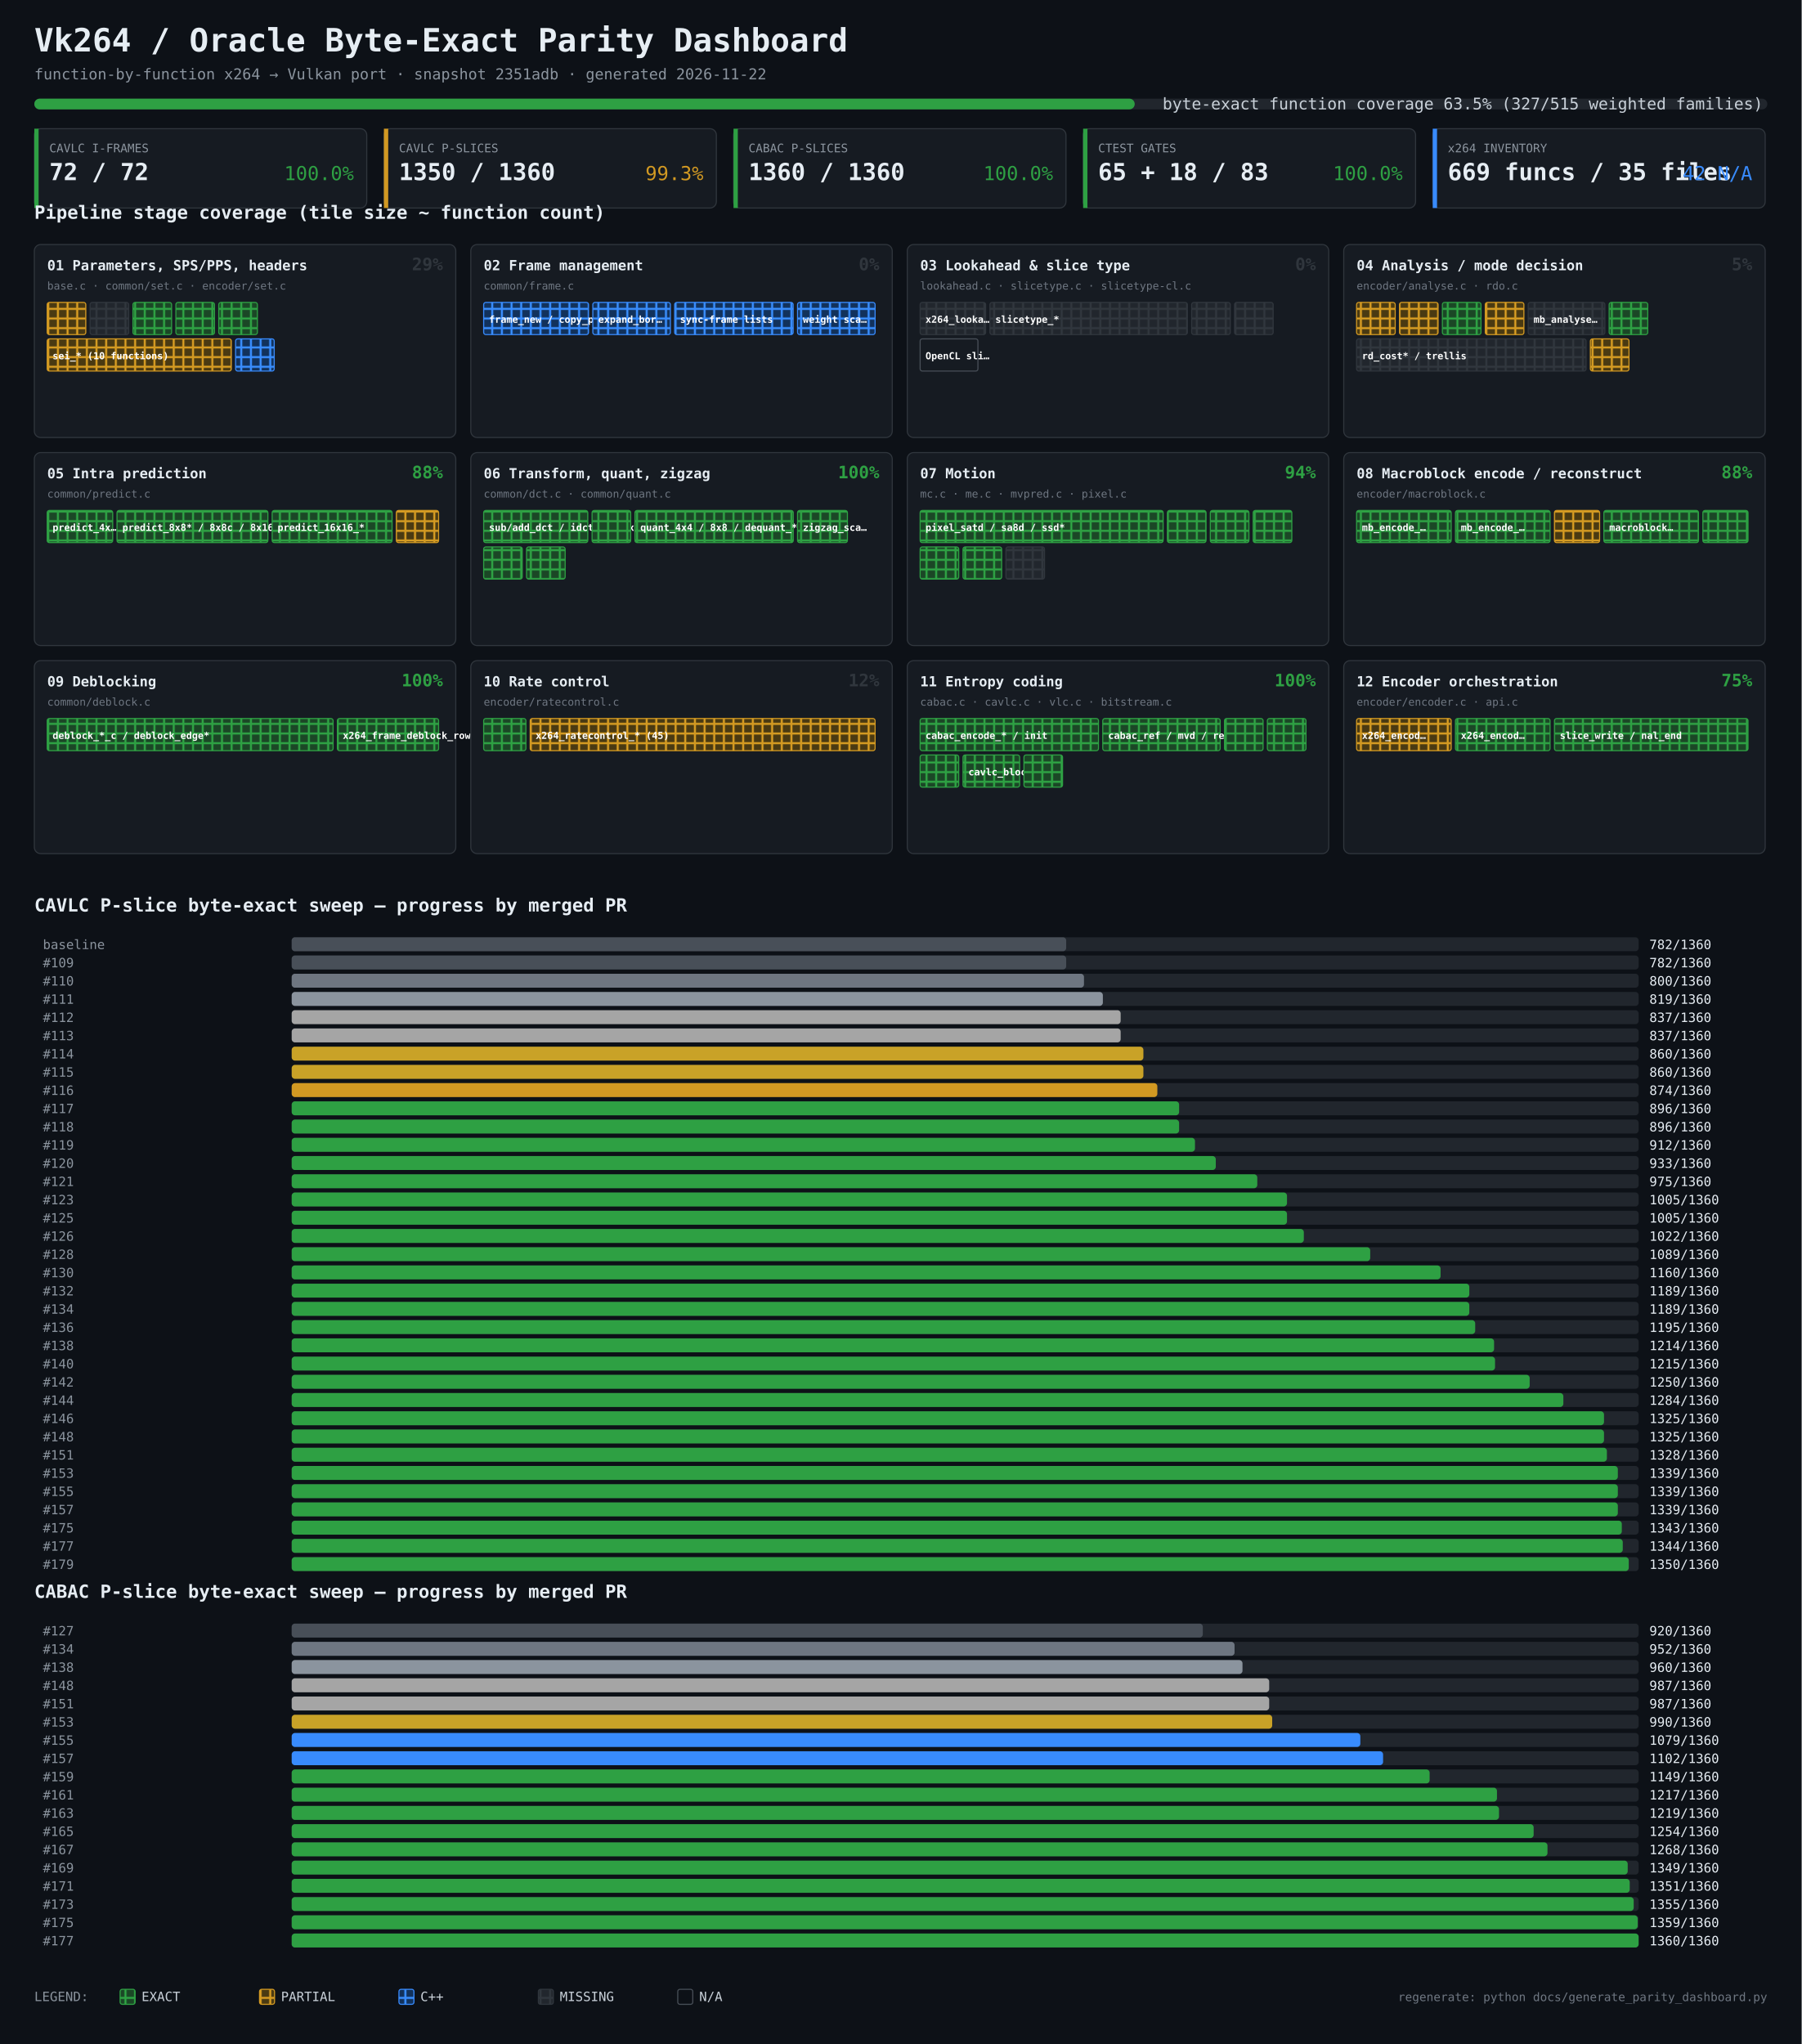
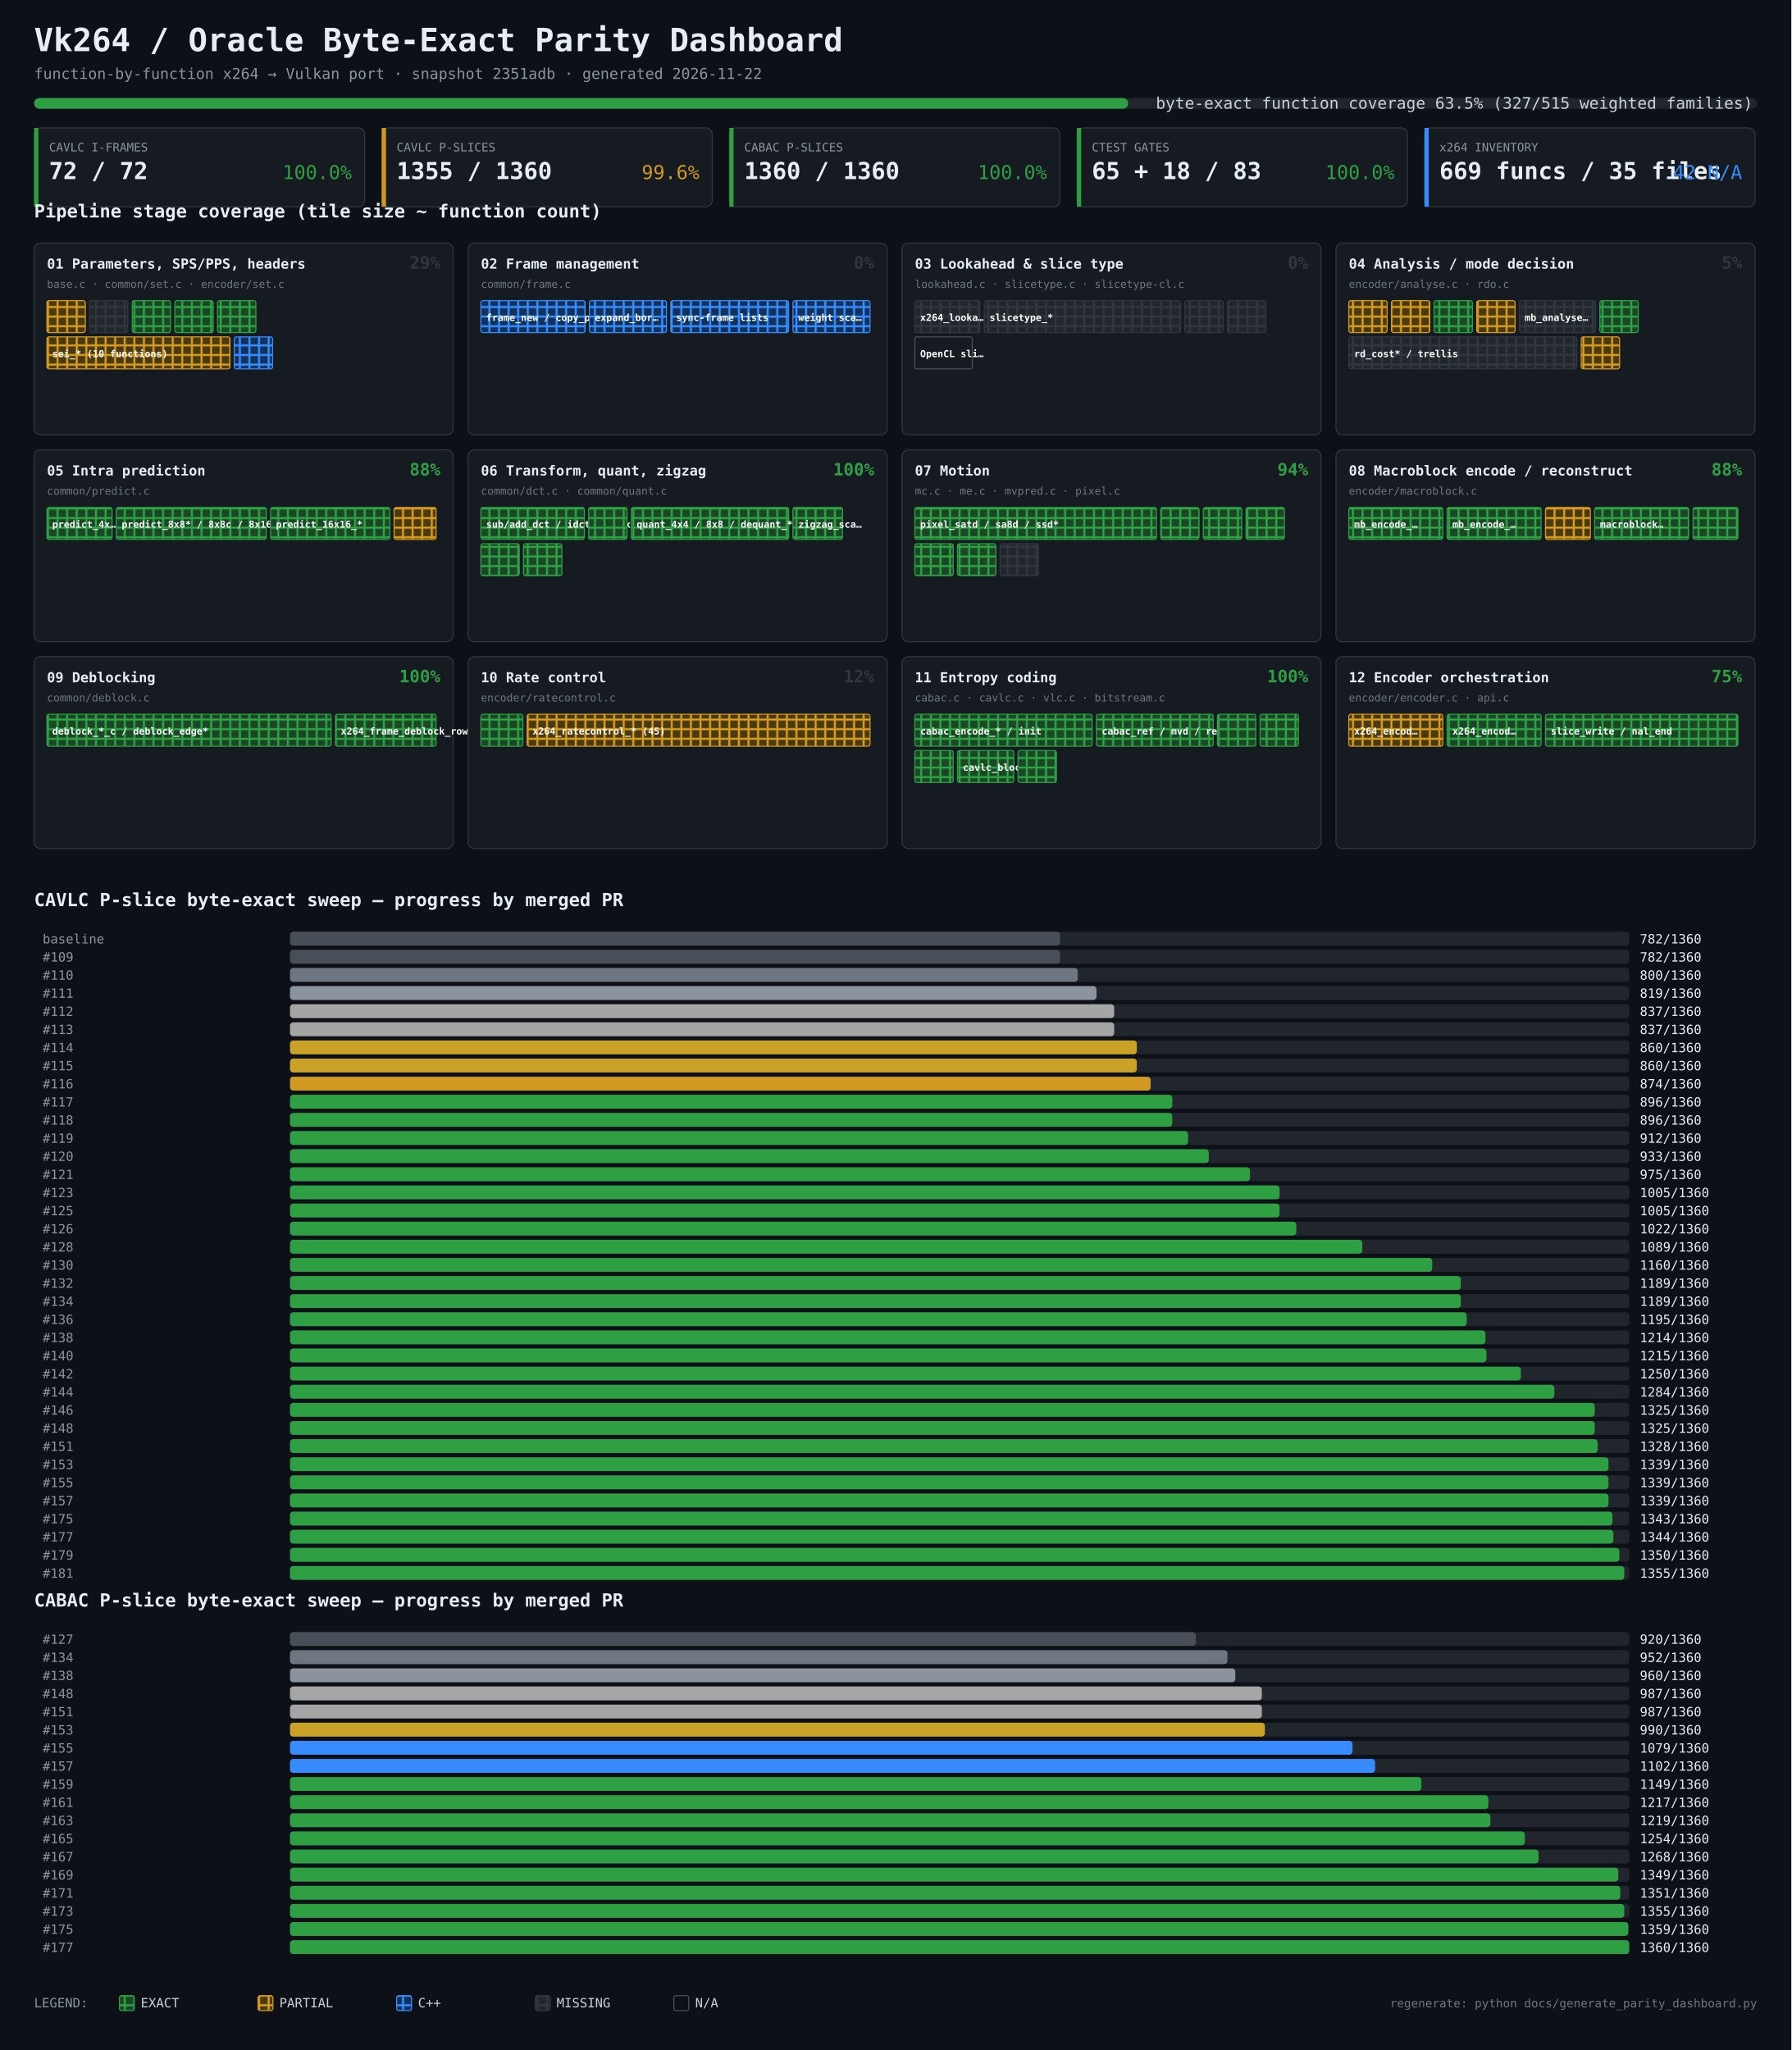
- <svg xmlns="http://www.w3.org/2000/svg" width="1680" height="1906" viewBox="0 0 1680 1906" font-family="Consolas, SFMono-Regular, Menlo, monospace">
+ <svg xmlns="http://www.w3.org/2000/svg" width="1680" height="1923" viewBox="0 0 1680 1923" font-family="Consolas, SFMono-Regular, Menlo, monospace">
  <defs>
    <pattern id="grid-exact" width="9" height="9" patternUnits="userSpaceOnUse">
      <rect width="9" height="9" fill="#2ea043" />
      <rect x="1" y="1" width="7" height="7" fill="#1b4726" />
    </pattern>
    <pattern id="grid-partial" width="9" height="9" patternUnits="userSpaceOnUse">
      <rect width="9" height="9" fill="#d29922" />
      <rect x="1" y="1" width="7" height="7" fill="#4a3a12" />
    </pattern>
    <pattern id="grid-cpp" width="9" height="9" patternUnits="userSpaceOnUse">
      <rect width="9" height="9" fill="#388bfd" />
      <rect x="1" y="1" width="7" height="7" fill="#12325c" />
    </pattern>
    <pattern id="grid-missing" width="9" height="9" patternUnits="userSpaceOnUse">
      <rect width="9" height="9" fill="#30363d" />
      <rect x="1" y="1" width="7" height="7" fill="#21262d" />
    </pattern>
    <pattern id="grid-na" width="9" height="9" patternUnits="userSpaceOnUse">
      <rect width="9" height="9" fill="#484f58" />
      <rect x="1" y="1" width="7" height="7" fill="#262b33" />
    </pattern>
  </defs>
-   <rect width="1680" height="1906" fill="#0d1117" />
+   <rect width="1680" height="1923" fill="#0d1117" />
  <text x="32" y="48" fill="#e6edf3" font-size="30" font-weight="bold">Vk264 / Oracle Byte-Exact Parity Dashboard</text>
  <text x="32" y="74" fill="#8b949e" font-size="14">function-by-function x264 → Vulkan port · snapshot 2351adb · generated 2026-11-22</text>
  <rect x="32" y="92" width="1616" height="10" fill="#21262d" rx="5" />
  <rect x="32" y="92" width="1026.1" height="10" fill="#2ea043" rx="5" />
  <text x="1644" y="102" fill="#c9d1d9" font-size="15" text-anchor="end">byte-exact function coverage 63.5% (327/515 weighted families)</text>
  <rect x="32" y="120" width="310" height="74" fill="#161b22" stroke="#30363d" rx="6" />
  <rect x="32" y="120" width="4" height="74" fill="#2ea043" />
  <text x="46" y="142" fill="#8b949e" font-size="11">CAVLC I-FRAMES</text>
  <text x="46" y="168" fill="#e6edf3" font-size="22" font-weight="bold">72 / 72</text>
  <text x="330" y="168" fill="#2ea043" font-size="18" text-anchor="end">100.0%</text>
  <rect x="358" y="120" width="310" height="74" fill="#161b22" stroke="#30363d" rx="6" />
  <rect x="358" y="120" width="4" height="74" fill="#d29922" />
  <text x="372" y="142" fill="#8b949e" font-size="11">CAVLC P-SLICES</text>
-   <text x="372" y="168" fill="#e6edf3" font-size="22" font-weight="bold">1350 / 1360</text>
-   <text x="656" y="168" fill="#d29922" font-size="18" text-anchor="end">99.3%</text>
+   <text x="372" y="168" fill="#e6edf3" font-size="22" font-weight="bold">1355 / 1360</text>
+   <text x="656" y="168" fill="#d29922" font-size="18" text-anchor="end">99.6%</text>
  <rect x="684" y="120" width="310" height="74" fill="#161b22" stroke="#30363d" rx="6" />
  <rect x="684" y="120" width="4" height="74" fill="#2ea043" />
  <text x="698" y="142" fill="#8b949e" font-size="11">CABAC P-SLICES</text>
  <text x="698" y="168" fill="#e6edf3" font-size="22" font-weight="bold">1360 / 1360</text>
  <text x="982" y="168" fill="#2ea043" font-size="18" text-anchor="end">100.0%</text>
  <rect x="1010" y="120" width="310" height="74" fill="#161b22" stroke="#30363d" rx="6" />
  <rect x="1010" y="120" width="4" height="74" fill="#2ea043" />
  <text x="1024" y="142" fill="#8b949e" font-size="11">CTEST GATES</text>
  <text x="1024" y="168" fill="#e6edf3" font-size="22" font-weight="bold">65 + 18 / 83</text>
  <text x="1308" y="168" fill="#2ea043" font-size="18" text-anchor="end">100.0%</text>
  <rect x="1336" y="120" width="310" height="74" fill="#161b22" stroke="#30363d" rx="6" />
  <rect x="1336" y="120" width="4" height="74" fill="#388bfd" />
  <text x="1350" y="142" fill="#8b949e" font-size="11">x264 INVENTORY</text>
  <text x="1350" y="168" fill="#e6edf3" font-size="22" font-weight="bold">669 funcs / 35 files</text>
  <text x="1634" y="168" fill="#388bfd" font-size="18" text-anchor="end">42 N/A</text>
  <text x="32" y="204" fill="#e6edf3" font-size="17" font-weight="bold">Pipeline stage coverage (tile size ~ function count)</text>
  <rect x="32" y="228" width="393" height="180" fill="#161b22" stroke="#30363d" rx="6" />
  <text x="44" y="252" fill="#e6edf3" font-size="13" font-weight="bold">01  Parameters, SPS/PPS, headers</text>
  <text x="44" y="270" fill="#6e7681" font-size="10">base.c · common/set.c · encoder/set.c</text>
  <text x="413" y="252" fill="#30363d" font-size="16" font-weight="bold" text-anchor="end">29%</text>
  <rect x="44.0" y="282" width="36.0" height="30" fill="url(#grid-partial)" stroke="#d29922" rx="2" />
  <rect x="84.0" y="282" width="36.0" height="30" fill="url(#grid-missing)" stroke="#30363d" rx="2" />
  <rect x="124.0" y="282" width="36.0" height="30" fill="url(#grid-exact)" stroke="#2ea043" rx="2" />
  <rect x="164.0" y="282" width="36.0" height="30" fill="url(#grid-exact)" stroke="#2ea043" rx="2" />
  <rect x="204.0" y="282" width="36.0" height="30" fill="url(#grid-exact)" stroke="#2ea043" rx="2" />
  <rect x="44.0" y="316" width="171.7" height="30" fill="url(#grid-partial)" stroke="#d29922" rx="2" />
  <text x="49.0" y="335" fill="#ffffff" font-size="9" font-weight="bold">sei_* (10 functions)</text>
  <rect x="219.7" y="316" width="36.0" height="30" fill="url(#grid-cpp)" stroke="#388bfd" rx="2" />
  <rect x="439" y="228" width="393" height="180" fill="#161b22" stroke="#30363d" rx="6" />
  <text x="451" y="252" fill="#e6edf3" font-size="13" font-weight="bold">02  Frame management</text>
  <text x="451" y="270" fill="#6e7681" font-size="10">common/frame.c</text>
  <text x="820" y="252" fill="#30363d" font-size="16" font-weight="bold" text-anchor="end">0%</text>
  <rect x="451.0" y="282" width="97.8" height="30" fill="url(#grid-cpp)" stroke="#388bfd" rx="2" />
  <text x="456.0" y="301" fill="#ffffff" font-size="9" font-weight="bold">frame_new / copy_picture</text>
  <rect x="552.8" y="282" width="72.3" height="30" fill="url(#grid-cpp)" stroke="#388bfd" rx="2" />
  <text x="557.8" y="301" fill="#ffffff" font-size="9" font-weight="bold">expand_bor…</text>
  <rect x="629.1" y="282" width="110.5" height="30" fill="url(#grid-cpp)" stroke="#388bfd" rx="2" />
  <text x="634.1" y="301" fill="#ffffff" font-size="9" font-weight="bold">sync-frame lists</text>
  <rect x="743.7" y="282" width="72.3" height="30" fill="url(#grid-cpp)" stroke="#388bfd" rx="2" />
  <text x="748.7" y="301" fill="#ffffff" font-size="9" font-weight="bold">weight sca…</text>
  <rect x="846" y="228" width="393" height="180" fill="#161b22" stroke="#30363d" rx="6" />
  <text x="858" y="252" fill="#e6edf3" font-size="13" font-weight="bold">03  Lookahead &amp; slice type</text>
  <text x="858" y="270" fill="#6e7681" font-size="10">lookahead.c · slicetype.c · slicetype-cl.c</text>
  <text x="1227" y="252" fill="#30363d" font-size="16" font-weight="bold" text-anchor="end">0%</text>
  <rect x="858.0" y="282" width="61.1" height="30" fill="url(#grid-missing)" stroke="#30363d" rx="2" />
  <text x="863.0" y="301" fill="#ffffff" font-size="9" font-weight="bold">x264_looka…</text>
  <rect x="923.1" y="282" width="184.1" height="30" fill="url(#grid-missing)" stroke="#30363d" rx="2" />
  <text x="928.1" y="301" fill="#ffffff" font-size="9" font-weight="bold">slicetype_*</text>
  <rect x="1111.2" y="282" width="36.0" height="30" fill="url(#grid-missing)" stroke="#30363d" rx="2" />
  <rect x="1151.2" y="282" width="36.0" height="30" fill="url(#grid-missing)" stroke="#30363d" rx="2" />
  <rect x="858.0" y="316" width="53.9" height="30" fill="url(#grid-n/a)" stroke="#484f58" rx="2" />
  <text x="863.0" y="335" fill="#ffffff" font-size="9" font-weight="bold">OpenCL sli…</text>
  <rect x="1253" y="228" width="393" height="180" fill="#161b22" stroke="#30363d" rx="6" />
  <text x="1265" y="252" fill="#e6edf3" font-size="13" font-weight="bold">04  Analysis / mode decision</text>
  <text x="1265" y="270" fill="#6e7681" font-size="10">encoder/analyse.c · rdo.c</text>
  <text x="1634" y="252" fill="#30363d" font-size="16" font-weight="bold" text-anchor="end">5%</text>
  <rect x="1265.0" y="282" width="36.0" height="30" fill="url(#grid-partial)" stroke="#d29922" rx="2" />
  <rect x="1305.0" y="282" width="36.0" height="30" fill="url(#grid-partial)" stroke="#d29922" rx="2" />
  <rect x="1345.0" y="282" width="36.0" height="30" fill="url(#grid-exact)" stroke="#2ea043" rx="2" />
  <rect x="1385.0" y="282" width="36.0" height="30" fill="url(#grid-partial)" stroke="#d29922" rx="2" />
  <rect x="1425.0" y="282" width="71.5" height="30" fill="url(#grid-missing)" stroke="#30363d" rx="2" />
  <text x="1430.0" y="301" fill="#ffffff" font-size="9" font-weight="bold">mb_analyse…</text>
  <rect x="1500.5" y="282" width="36.0" height="30" fill="url(#grid-exact)" stroke="#2ea043" rx="2" />
  <rect x="1265.0" y="316" width="214.0" height="30" fill="url(#grid-missing)" stroke="#30363d" rx="2" />
  <text x="1270.0" y="335" fill="#ffffff" font-size="9" font-weight="bold">rd_cost* / trellis</text>
  <rect x="1483.0" y="316" width="36.0" height="30" fill="url(#grid-partial)" stroke="#d29922" rx="2" />
  <rect x="32" y="422" width="393" height="180" fill="#161b22" stroke="#30363d" rx="6" />
  <text x="44" y="446" fill="#e6edf3" font-size="13" font-weight="bold">05  Intra prediction</text>
  <text x="44" y="464" fill="#6e7681" font-size="10">common/predict.c</text>
  <text x="413" y="446" fill="#2ea043" font-size="16" font-weight="bold" text-anchor="end">88%</text>
  <rect x="44.0" y="476" width="61.1" height="30" fill="url(#grid-exact)" stroke="#2ea043" rx="2" />
  <text x="49.0" y="495" fill="#ffffff" font-size="9" font-weight="bold">predict_4x…</text>
  <rect x="109.1" y="476" width="140.7" height="30" fill="url(#grid-exact)" stroke="#2ea043" rx="2" />
  <text x="114.1" y="495" fill="#ffffff" font-size="9" font-weight="bold">predict_8x8* / 8x8c / 8x16c</text>
  <rect x="253.8" y="476" width="111.8" height="30" fill="url(#grid-exact)" stroke="#2ea043" rx="2" />
  <text x="258.8" y="495" fill="#ffffff" font-size="9" font-weight="bold">predict_16x16_*</text>
  <rect x="369.6" y="476" width="39.4" height="30" fill="url(#grid-partial)" stroke="#d29922" rx="2" />
  <rect x="439" y="422" width="393" height="180" fill="#161b22" stroke="#30363d" rx="6" />
  <text x="451" y="446" fill="#e6edf3" font-size="13" font-weight="bold">06  Transform, quant, zigzag</text>
  <text x="451" y="464" fill="#6e7681" font-size="10">common/dct.c · common/quant.c</text>
  <text x="820" y="446" fill="#2ea043" font-size="16" font-weight="bold" text-anchor="end">100%</text>
  <rect x="451.0" y="476" width="97.1" height="30" fill="url(#grid-exact)" stroke="#2ea043" rx="2" />
  <text x="456.0" y="495" fill="#ffffff" font-size="9" font-weight="bold">sub/add_dct / idct 4x4,8x8,16x16</text>
  <rect x="552.1" y="476" width="36.0" height="30" fill="url(#grid-exact)" stroke="#2ea043" rx="2" />
  <rect x="592.1" y="476" width="147.6" height="30" fill="url(#grid-exact)" stroke="#2ea043" rx="2" />
  <text x="597.1" y="495" fill="#ffffff" font-size="9" font-weight="bold">quant_4x4 / 8x8 / dequant_*</text>
  <rect x="743.7" y="476" width="46.5" height="30" fill="url(#grid-exact)" stroke="#2ea043" rx="2" />
  <text x="748.7" y="495" fill="#ffffff" font-size="9" font-weight="bold">zigzag_sca…</text>
  <rect x="451.0" y="510" width="36.0" height="30" fill="url(#grid-exact)" stroke="#2ea043" rx="2" />
  <rect x="491.0" y="510" width="36.0" height="30" fill="url(#grid-exact)" stroke="#2ea043" rx="2" />
  <rect x="846" y="422" width="393" height="180" fill="#161b22" stroke="#30363d" rx="6" />
  <text x="858" y="446" fill="#e6edf3" font-size="13" font-weight="bold">07  Motion</text>
  <text x="858" y="464" fill="#6e7681" font-size="10">mc.c · me.c · mvpred.c · pixel.c</text>
  <text x="1227" y="446" fill="#2ea043" font-size="16" font-weight="bold" text-anchor="end">94%</text>
  <rect x="858.0" y="476" width="226.6" height="30" fill="url(#grid-exact)" stroke="#2ea043" rx="2" />
  <text x="863.0" y="495" fill="#ffffff" font-size="9" font-weight="bold">pixel_satd / sa8d / ssd*</text>
  <rect x="1088.6" y="476" width="36.0" height="30" fill="url(#grid-exact)" stroke="#2ea043" rx="2" />
  <rect x="1128.6" y="476" width="36.0" height="30" fill="url(#grid-exact)" stroke="#2ea043" rx="2" />
  <rect x="1168.6" y="476" width="36.0" height="30" fill="url(#grid-exact)" stroke="#2ea043" rx="2" />
  <rect x="858.0" y="510" width="36.0" height="30" fill="url(#grid-exact)" stroke="#2ea043" rx="2" />
  <rect x="898.0" y="510" width="36.0" height="30" fill="url(#grid-exact)" stroke="#2ea043" rx="2" />
  <rect x="938.0" y="510" width="36.0" height="30" fill="url(#grid-missing)" stroke="#30363d" rx="2" />
  <rect x="1253" y="422" width="393" height="180" fill="#161b22" stroke="#30363d" rx="6" />
  <text x="1265" y="446" fill="#e6edf3" font-size="13" font-weight="bold">08  Macroblock encode / reconstruct</text>
  <text x="1265" y="464" fill="#6e7681" font-size="10">encoder/macroblock.c</text>
  <text x="1634" y="446" fill="#2ea043" font-size="16" font-weight="bold" text-anchor="end">88%</text>
  <rect x="1265.0" y="476" width="88.2" height="30" fill="url(#grid-exact)" stroke="#2ea043" rx="2" />
  <text x="1270.0" y="495" fill="#ffffff" font-size="9" font-weight="bold">mb_encode_…</text>
  <rect x="1357.2" y="476" width="88.2" height="30" fill="url(#grid-exact)" stroke="#2ea043" rx="2" />
  <text x="1362.2" y="495" fill="#ffffff" font-size="9" font-weight="bold">mb_encode_…</text>
  <rect x="1449.5" y="476" width="42.1" height="30" fill="url(#grid-partial)" stroke="#d29922" rx="2" />
  <rect x="1495.6" y="476" width="88.2" height="30" fill="url(#grid-exact)" stroke="#2ea043" rx="2" />
  <text x="1500.6" y="495" fill="#ffffff" font-size="9" font-weight="bold">macroblock…</text>
  <rect x="1587.9" y="476" width="42.1" height="30" fill="url(#grid-exact)" stroke="#2ea043" rx="2" />
  <rect x="32" y="616" width="393" height="180" fill="#161b22" stroke="#30363d" rx="6" />
  <text x="44" y="640" fill="#e6edf3" font-size="13" font-weight="bold">09  Deblocking</text>
  <text x="44" y="658" fill="#6e7681" font-size="10">common/deblock.c</text>
  <text x="413" y="640" fill="#2ea043" font-size="16" font-weight="bold" text-anchor="end">100%</text>
  <rect x="44.0" y="670" width="266.6" height="30" fill="url(#grid-exact)" stroke="#2ea043" rx="2" />
  <text x="49.0" y="689" fill="#ffffff" font-size="9" font-weight="bold">deblock_*_c / deblock_edge*</text>
  <rect x="314.6" y="670" width="94.4" height="30" fill="url(#grid-exact)" stroke="#2ea043" rx="2" />
  <text x="319.6" y="689" fill="#ffffff" font-size="9" font-weight="bold">x264_frame_deblock_row</text>
  <rect x="439" y="616" width="393" height="180" fill="#161b22" stroke="#30363d" rx="6" />
  <text x="451" y="640" fill="#e6edf3" font-size="13" font-weight="bold">10  Rate control</text>
  <text x="451" y="658" fill="#6e7681" font-size="10">encoder/ratecontrol.c</text>
  <text x="820" y="640" fill="#30363d" font-size="16" font-weight="bold" text-anchor="end">12%</text>
  <rect x="451.0" y="670" width="39.4" height="30" fill="url(#grid-exact)" stroke="#2ea043" rx="2" />
  <rect x="494.4" y="670" width="321.6" height="30" fill="url(#grid-partial)" stroke="#d29922" rx="2" />
  <text x="499.4" y="689" fill="#ffffff" font-size="9" font-weight="bold">x264_ratecontrol_* (45)</text>
  <rect x="846" y="616" width="393" height="180" fill="#161b22" stroke="#30363d" rx="6" />
  <text x="858" y="640" fill="#e6edf3" font-size="13" font-weight="bold">11  Entropy coding</text>
  <text x="858" y="658" fill="#6e7681" font-size="10">cabac.c · cavlc.c · vlc.c · bitstream.c</text>
  <text x="1227" y="640" fill="#2ea043" font-size="16" font-weight="bold" text-anchor="end">100%</text>
  <rect x="858.0" y="670" width="166.3" height="30" fill="url(#grid-exact)" stroke="#2ea043" rx="2" />
  <text x="863.0" y="689" fill="#ffffff" font-size="9" font-weight="bold">cabac_encode_* / init</text>
  <rect x="1028.3" y="670" width="109.5" height="30" fill="url(#grid-exact)" stroke="#2ea043" rx="2" />
  <text x="1033.3" y="689" fill="#ffffff" font-size="9" font-weight="bold">cabac_ref / mvd / residual</text>
  <rect x="1141.8" y="670" width="36.0" height="30" fill="url(#grid-exact)" stroke="#2ea043" rx="2" />
  <rect x="1181.8" y="670" width="36.0" height="30" fill="url(#grid-exact)" stroke="#2ea043" rx="2" />
  <rect x="858.0" y="704" width="36.0" height="30" fill="url(#grid-exact)" stroke="#2ea043" rx="2" />
  <rect x="898.0" y="704" width="52.8" height="30" fill="url(#grid-exact)" stroke="#2ea043" rx="2" />
  <text x="903.0" y="723" fill="#ffffff" font-size="9" font-weight="bold">cavlc_bloc…</text>
  <rect x="954.8" y="704" width="36.0" height="30" fill="url(#grid-exact)" stroke="#2ea043" rx="2" />
  <rect x="1253" y="616" width="393" height="180" fill="#161b22" stroke="#30363d" rx="6" />
  <text x="1265" y="640" fill="#e6edf3" font-size="13" font-weight="bold">12  Encoder orchestration</text>
  <text x="1265" y="658" fill="#6e7681" font-size="10">encoder/encoder.c · api.c</text>
  <text x="1634" y="640" fill="#2ea043" font-size="16" font-weight="bold" text-anchor="end">75%</text>
  <rect x="1265.0" y="670" width="88.2" height="30" fill="url(#grid-partial)" stroke="#d29922" rx="2" />
  <text x="1270.0" y="689" fill="#ffffff" font-size="9" font-weight="bold">x264_encod…</text>
  <rect x="1357.2" y="670" width="88.2" height="30" fill="url(#grid-exact)" stroke="#2ea043" rx="2" />
  <text x="1362.2" y="689" fill="#ffffff" font-size="9" font-weight="bold">x264_encod…</text>
  <rect x="1449.5" y="670" width="180.5" height="30" fill="url(#grid-exact)" stroke="#2ea043" rx="2" />
  <text x="1454.5" y="689" fill="#ffffff" font-size="9" font-weight="bold">slice_write / nal_end</text>
  <text x="32" y="850" fill="#e6edf3" font-size="17" font-weight="bold">CAVLC P-slice byte-exact sweep — progress by merged PR</text>
  <text x="40" y="885" fill="#8b949e" font-size="12">baseline</text>
  <rect x="272" y="874" width="1256" height="13" fill="#21262d" rx="3" />
  <rect x="272" y="874" width="722.2" height="13" fill="#484f58" rx="3" />
  <text x="1538" y="885" fill="#e6edf3" font-size="12">782/1360</text>
  <text x="40" y="902" fill="#8b949e" font-size="12">#109</text>
  <rect x="272" y="891" width="1256" height="13" fill="#21262d" rx="3" />
  <rect x="272" y="891" width="722.2" height="13" fill="#484f58" rx="3" />
  <text x="1538" y="902" fill="#e6edf3" font-size="12">782/1360</text>
  <text x="40" y="919" fill="#8b949e" font-size="12">#110</text>
  <rect x="272" y="908" width="1256" height="13" fill="#21262d" rx="3" />
  <rect x="272" y="908" width="738.8" height="13" fill="#6e7681" rx="3" />
  <text x="1538" y="919" fill="#e6edf3" font-size="12">800/1360</text>
  <text x="40" y="936" fill="#8b949e" font-size="12">#111</text>
  <rect x="272" y="925" width="1256" height="13" fill="#21262d" rx="3" />
  <rect x="272" y="925" width="756.4" height="13" fill="#8b949e" rx="3" />
  <text x="1538" y="936" fill="#e6edf3" font-size="12">819/1360</text>
  <text x="40" y="953" fill="#8b949e" font-size="12">#112</text>
  <rect x="272" y="942" width="1256" height="13" fill="#21262d" rx="3" />
  <rect x="272" y="942" width="773.0" height="13" fill="#a5a5a5" rx="3" />
  <text x="1538" y="953" fill="#e6edf3" font-size="12">837/1360</text>
  <text x="40" y="970" fill="#8b949e" font-size="12">#113</text>
  <rect x="272" y="959" width="1256" height="13" fill="#21262d" rx="3" />
  <rect x="272" y="959" width="773.0" height="13" fill="#a5a5a5" rx="3" />
  <text x="1538" y="970" fill="#e6edf3" font-size="12">837/1360</text>
  <text x="40" y="987" fill="#8b949e" font-size="12">#114</text>
  <rect x="272" y="976" width="1256" height="13" fill="#21262d" rx="3" />
  <rect x="272" y="976" width="794.2" height="13" fill="#c9a227" rx="3" />
  <text x="1538" y="987" fill="#e6edf3" font-size="12">860/1360</text>
  <text x="40" y="1004" fill="#8b949e" font-size="12">#115</text>
  <rect x="272" y="993" width="1256" height="13" fill="#21262d" rx="3" />
  <rect x="272" y="993" width="794.2" height="13" fill="#c9a227" rx="3" />
  <text x="1538" y="1004" fill="#e6edf3" font-size="12">860/1360</text>
  <text x="40" y="1021" fill="#8b949e" font-size="12">#116</text>
  <rect x="272" y="1010" width="1256" height="13" fill="#21262d" rx="3" />
  <rect x="272" y="1010" width="807.2" height="13" fill="#d29922" rx="3" />
  <text x="1538" y="1021" fill="#e6edf3" font-size="12">874/1360</text>
  <text x="40" y="1038" fill="#8b949e" font-size="12">#117</text>
  <rect x="272" y="1027" width="1256" height="13" fill="#21262d" rx="3" />
  <rect x="272" y="1027" width="827.5" height="13" fill="#2ea043" rx="3" />
  <text x="1538" y="1038" fill="#e6edf3" font-size="12">896/1360</text>
  <text x="40" y="1055" fill="#8b949e" font-size="12">#118</text>
  <rect x="272" y="1044" width="1256" height="13" fill="#21262d" rx="3" />
  <rect x="272" y="1044" width="827.5" height="13" fill="#2ea043" rx="3" />
  <text x="1538" y="1055" fill="#e6edf3" font-size="12">896/1360</text>
  <text x="40" y="1072" fill="#8b949e" font-size="12">#119</text>
  <rect x="272" y="1061" width="1256" height="13" fill="#21262d" rx="3" />
  <rect x="272" y="1061" width="842.3" height="13" fill="#2ea043" rx="3" />
  <text x="1538" y="1072" fill="#e6edf3" font-size="12">912/1360</text>
  <text x="40" y="1089" fill="#8b949e" font-size="12">#120</text>
  <rect x="272" y="1078" width="1256" height="13" fill="#21262d" rx="3" />
  <rect x="272" y="1078" width="861.7" height="13" fill="#2ea043" rx="3" />
  <text x="1538" y="1089" fill="#e6edf3" font-size="12">933/1360</text>
  <text x="40" y="1106" fill="#8b949e" font-size="12">#121</text>
  <rect x="272" y="1095" width="1256" height="13" fill="#21262d" rx="3" />
  <rect x="272" y="1095" width="900.4" height="13" fill="#2ea043" rx="3" />
  <text x="1538" y="1106" fill="#e6edf3" font-size="12">975/1360</text>
  <text x="40" y="1123" fill="#8b949e" font-size="12">#123</text>
  <rect x="272" y="1112" width="1256" height="13" fill="#21262d" rx="3" />
  <rect x="272" y="1112" width="928.1" height="13" fill="#2ea043" rx="3" />
  <text x="1538" y="1123" fill="#e6edf3" font-size="12">1005/1360</text>
  <text x="40" y="1140" fill="#8b949e" font-size="12">#125</text>
  <rect x="272" y="1129" width="1256" height="13" fill="#21262d" rx="3" />
  <rect x="272" y="1129" width="928.1" height="13" fill="#2ea043" rx="3" />
  <text x="1538" y="1140" fill="#e6edf3" font-size="12">1005/1360</text>
  <text x="40" y="1157" fill="#8b949e" font-size="12">#126</text>
  <rect x="272" y="1146" width="1256" height="13" fill="#21262d" rx="3" />
  <rect x="272" y="1146" width="943.8" height="13" fill="#2ea043" rx="3" />
  <text x="1538" y="1157" fill="#e6edf3" font-size="12">1022/1360</text>
  <text x="40" y="1174" fill="#8b949e" font-size="12">#128</text>
  <rect x="272" y="1163" width="1256" height="13" fill="#21262d" rx="3" />
  <rect x="272" y="1163" width="1005.7" height="13" fill="#2ea043" rx="3" />
  <text x="1538" y="1174" fill="#e6edf3" font-size="12">1089/1360</text>
  <text x="40" y="1191" fill="#8b949e" font-size="12">#130</text>
  <rect x="272" y="1180" width="1256" height="13" fill="#21262d" rx="3" />
  <rect x="272" y="1180" width="1071.3" height="13" fill="#2ea043" rx="3" />
  <text x="1538" y="1191" fill="#e6edf3" font-size="12">1160/1360</text>
  <text x="40" y="1208" fill="#8b949e" font-size="12">#132</text>
  <rect x="272" y="1197" width="1256" height="13" fill="#21262d" rx="3" />
  <rect x="272" y="1197" width="1098.1" height="13" fill="#2ea043" rx="3" />
  <text x="1538" y="1208" fill="#e6edf3" font-size="12">1189/1360</text>
  <text x="40" y="1225" fill="#8b949e" font-size="12">#134</text>
  <rect x="272" y="1214" width="1256" height="13" fill="#21262d" rx="3" />
  <rect x="272" y="1214" width="1098.1" height="13" fill="#2ea043" rx="3" />
  <text x="1538" y="1225" fill="#e6edf3" font-size="12">1189/1360</text>
  <text x="40" y="1242" fill="#8b949e" font-size="12">#136</text>
  <rect x="272" y="1231" width="1256" height="13" fill="#21262d" rx="3" />
  <rect x="272" y="1231" width="1103.6" height="13" fill="#2ea043" rx="3" />
  <text x="1538" y="1242" fill="#e6edf3" font-size="12">1195/1360</text>
  <text x="40" y="1259" fill="#8b949e" font-size="12">#138</text>
  <rect x="272" y="1248" width="1256" height="13" fill="#21262d" rx="3" />
  <rect x="272" y="1248" width="1121.2" height="13" fill="#2ea043" rx="3" />
  <text x="1538" y="1259" fill="#e6edf3" font-size="12">1214/1360</text>
  <text x="40" y="1276" fill="#8b949e" font-size="12">#140</text>
  <rect x="272" y="1265" width="1256" height="13" fill="#21262d" rx="3" />
  <rect x="272" y="1265" width="1122.1" height="13" fill="#2ea043" rx="3" />
  <text x="1538" y="1276" fill="#e6edf3" font-size="12">1215/1360</text>
  <text x="40" y="1293" fill="#8b949e" font-size="12">#142</text>
  <rect x="272" y="1282" width="1256" height="13" fill="#21262d" rx="3" />
  <rect x="272" y="1282" width="1154.4" height="13" fill="#2ea043" rx="3" />
  <text x="1538" y="1293" fill="#e6edf3" font-size="12">1250/1360</text>
  <text x="40" y="1310" fill="#8b949e" font-size="12">#144</text>
  <rect x="272" y="1299" width="1256" height="13" fill="#21262d" rx="3" />
  <rect x="272" y="1299" width="1185.8" height="13" fill="#2ea043" rx="3" />
  <text x="1538" y="1310" fill="#e6edf3" font-size="12">1284/1360</text>
  <text x="40" y="1327" fill="#8b949e" font-size="12">#146</text>
  <rect x="272" y="1316" width="1256" height="13" fill="#21262d" rx="3" />
  <rect x="272" y="1316" width="1223.7" height="13" fill="#2ea043" rx="3" />
  <text x="1538" y="1327" fill="#e6edf3" font-size="12">1325/1360</text>
  <text x="40" y="1344" fill="#8b949e" font-size="12">#148</text>
  <rect x="272" y="1333" width="1256" height="13" fill="#21262d" rx="3" />
  <rect x="272" y="1333" width="1223.7" height="13" fill="#2ea043" rx="3" />
  <text x="1538" y="1344" fill="#e6edf3" font-size="12">1325/1360</text>
  <text x="40" y="1361" fill="#8b949e" font-size="12">#151</text>
  <rect x="272" y="1350" width="1256" height="13" fill="#21262d" rx="3" />
  <rect x="272" y="1350" width="1226.4" height="13" fill="#2ea043" rx="3" />
  <text x="1538" y="1361" fill="#e6edf3" font-size="12">1328/1360</text>
  <text x="40" y="1378" fill="#8b949e" font-size="12">#153</text>
  <rect x="272" y="1367" width="1256" height="13" fill="#21262d" rx="3" />
  <rect x="272" y="1367" width="1236.6" height="13" fill="#2ea043" rx="3" />
  <text x="1538" y="1378" fill="#e6edf3" font-size="12">1339/1360</text>
  <text x="40" y="1395" fill="#8b949e" font-size="12">#155</text>
  <rect x="272" y="1384" width="1256" height="13" fill="#21262d" rx="3" />
  <rect x="272" y="1384" width="1236.6" height="13" fill="#2ea043" rx="3" />
  <text x="1538" y="1395" fill="#e6edf3" font-size="12">1339/1360</text>
  <text x="40" y="1412" fill="#8b949e" font-size="12">#157</text>
  <rect x="272" y="1401" width="1256" height="13" fill="#21262d" rx="3" />
  <rect x="272" y="1401" width="1236.6" height="13" fill="#2ea043" rx="3" />
  <text x="1538" y="1412" fill="#e6edf3" font-size="12">1339/1360</text>
  <text x="40" y="1429" fill="#8b949e" font-size="12">#175</text>
  <rect x="272" y="1418" width="1256" height="13" fill="#21262d" rx="3" />
  <rect x="272" y="1418" width="1240.3" height="13" fill="#2ea043" rx="3" />
  <text x="1538" y="1429" fill="#e6edf3" font-size="12">1343/1360</text>
  <text x="40" y="1446" fill="#8b949e" font-size="12">#177</text>
  <rect x="272" y="1435" width="1256" height="13" fill="#21262d" rx="3" />
  <rect x="272" y="1435" width="1241.2" height="13" fill="#2ea043" rx="3" />
  <text x="1538" y="1446" fill="#e6edf3" font-size="12">1344/1360</text>
  <text x="40" y="1463" fill="#8b949e" font-size="12">#179</text>
  <rect x="272" y="1452" width="1256" height="13" fill="#21262d" rx="3" />
  <rect x="272" y="1452" width="1246.8" height="13" fill="#2ea043" rx="3" />
  <text x="1538" y="1463" fill="#e6edf3" font-size="12">1350/1360</text>
-   <text x="32" y="1490" fill="#e6edf3" font-size="17" font-weight="bold">CABAC P-slice byte-exact sweep — progress by merged PR</text>
-   <text x="40" y="1525" fill="#8b949e" font-size="12">#127</text>
-   <rect x="272" y="1514" width="1256" height="13" fill="#21262d" rx="3" />
-   <rect x="272" y="1514" width="849.6" height="13" fill="#484f58" rx="3" />
-   <text x="1538" y="1525" fill="#e6edf3" font-size="12">920/1360</text>
-   <text x="40" y="1542" fill="#8b949e" font-size="12">#134</text>
+   <text x="40" y="1480" fill="#8b949e" font-size="12">#181</text>
+   <rect x="272" y="1469" width="1256" height="13" fill="#21262d" rx="3" />
+   <rect x="272" y="1469" width="1251.4" height="13" fill="#2ea043" rx="3" />
+   <text x="1538" y="1480" fill="#e6edf3" font-size="12">1355/1360</text>
+   <text x="32" y="1507" fill="#e6edf3" font-size="17" font-weight="bold">CABAC P-slice byte-exact sweep — progress by merged PR</text>
+   <text x="40" y="1542" fill="#8b949e" font-size="12">#127</text>
  <rect x="272" y="1531" width="1256" height="13" fill="#21262d" rx="3" />
-   <rect x="272" y="1531" width="879.2" height="13" fill="#6e7681" rx="3" />
-   <text x="1538" y="1542" fill="#e6edf3" font-size="12">952/1360</text>
-   <text x="40" y="1559" fill="#8b949e" font-size="12">#138</text>
+   <rect x="272" y="1531" width="849.6" height="13" fill="#484f58" rx="3" />
+   <text x="1538" y="1542" fill="#e6edf3" font-size="12">920/1360</text>
+   <text x="40" y="1559" fill="#8b949e" font-size="12">#134</text>
  <rect x="272" y="1548" width="1256" height="13" fill="#21262d" rx="3" />
-   <rect x="272" y="1548" width="886.6" height="13" fill="#8b949e" rx="3" />
-   <text x="1538" y="1559" fill="#e6edf3" font-size="12">960/1360</text>
-   <text x="40" y="1576" fill="#8b949e" font-size="12">#148</text>
+   <rect x="272" y="1548" width="879.2" height="13" fill="#6e7681" rx="3" />
+   <text x="1538" y="1559" fill="#e6edf3" font-size="12">952/1360</text>
+   <text x="40" y="1576" fill="#8b949e" font-size="12">#138</text>
  <rect x="272" y="1565" width="1256" height="13" fill="#21262d" rx="3" />
-   <rect x="272" y="1565" width="911.5" height="13" fill="#a5a5a5" rx="3" />
-   <text x="1538" y="1576" fill="#e6edf3" font-size="12">987/1360</text>
-   <text x="40" y="1593" fill="#8b949e" font-size="12">#151</text>
+   <rect x="272" y="1565" width="886.6" height="13" fill="#8b949e" rx="3" />
+   <text x="1538" y="1576" fill="#e6edf3" font-size="12">960/1360</text>
+   <text x="40" y="1593" fill="#8b949e" font-size="12">#148</text>
  <rect x="272" y="1582" width="1256" height="13" fill="#21262d" rx="3" />
  <rect x="272" y="1582" width="911.5" height="13" fill="#a5a5a5" rx="3" />
  <text x="1538" y="1593" fill="#e6edf3" font-size="12">987/1360</text>
-   <text x="40" y="1610" fill="#8b949e" font-size="12">#153</text>
+   <text x="40" y="1610" fill="#8b949e" font-size="12">#151</text>
  <rect x="272" y="1599" width="1256" height="13" fill="#21262d" rx="3" />
-   <rect x="272" y="1599" width="914.3" height="13" fill="#c9a227" rx="3" />
-   <text x="1538" y="1610" fill="#e6edf3" font-size="12">990/1360</text>
-   <text x="40" y="1627" fill="#8b949e" font-size="12">#155</text>
+   <rect x="272" y="1599" width="911.5" height="13" fill="#a5a5a5" rx="3" />
+   <text x="1538" y="1610" fill="#e6edf3" font-size="12">987/1360</text>
+   <text x="40" y="1627" fill="#8b949e" font-size="12">#153</text>
  <rect x="272" y="1616" width="1256" height="13" fill="#21262d" rx="3" />
-   <rect x="272" y="1616" width="996.5" height="13" fill="#388bfd" rx="3" />
-   <text x="1538" y="1627" fill="#e6edf3" font-size="12">1079/1360</text>
-   <text x="40" y="1644" fill="#8b949e" font-size="12">#157</text>
+   <rect x="272" y="1616" width="914.3" height="13" fill="#c9a227" rx="3" />
+   <text x="1538" y="1627" fill="#e6edf3" font-size="12">990/1360</text>
+   <text x="40" y="1644" fill="#8b949e" font-size="12">#155</text>
  <rect x="272" y="1633" width="1256" height="13" fill="#21262d" rx="3" />
-   <rect x="272" y="1633" width="1017.7" height="13" fill="#388bfd" rx="3" />
-   <text x="1538" y="1644" fill="#e6edf3" font-size="12">1102/1360</text>
-   <text x="40" y="1661" fill="#8b949e" font-size="12">#159</text>
+   <rect x="272" y="1633" width="996.5" height="13" fill="#388bfd" rx="3" />
+   <text x="1538" y="1644" fill="#e6edf3" font-size="12">1079/1360</text>
+   <text x="40" y="1661" fill="#8b949e" font-size="12">#157</text>
  <rect x="272" y="1650" width="1256" height="13" fill="#21262d" rx="3" />
-   <rect x="272" y="1650" width="1061.1" height="13" fill="#2ea043" rx="3" />
-   <text x="1538" y="1661" fill="#e6edf3" font-size="12">1149/1360</text>
-   <text x="40" y="1678" fill="#8b949e" font-size="12">#161</text>
+   <rect x="272" y="1650" width="1017.7" height="13" fill="#388bfd" rx="3" />
+   <text x="1538" y="1661" fill="#e6edf3" font-size="12">1102/1360</text>
+   <text x="40" y="1678" fill="#8b949e" font-size="12">#159</text>
  <rect x="272" y="1667" width="1256" height="13" fill="#21262d" rx="3" />
-   <rect x="272" y="1667" width="1123.9" height="13" fill="#2ea043" rx="3" />
-   <text x="1538" y="1678" fill="#e6edf3" font-size="12">1217/1360</text>
-   <text x="40" y="1695" fill="#8b949e" font-size="12">#163</text>
+   <rect x="272" y="1667" width="1061.1" height="13" fill="#2ea043" rx="3" />
+   <text x="1538" y="1678" fill="#e6edf3" font-size="12">1149/1360</text>
+   <text x="40" y="1695" fill="#8b949e" font-size="12">#161</text>
  <rect x="272" y="1684" width="1256" height="13" fill="#21262d" rx="3" />
-   <rect x="272" y="1684" width="1125.8" height="13" fill="#2ea043" rx="3" />
-   <text x="1538" y="1695" fill="#e6edf3" font-size="12">1219/1360</text>
-   <text x="40" y="1712" fill="#8b949e" font-size="12">#165</text>
+   <rect x="272" y="1684" width="1123.9" height="13" fill="#2ea043" rx="3" />
+   <text x="1538" y="1695" fill="#e6edf3" font-size="12">1217/1360</text>
+   <text x="40" y="1712" fill="#8b949e" font-size="12">#163</text>
  <rect x="272" y="1701" width="1256" height="13" fill="#21262d" rx="3" />
-   <rect x="272" y="1701" width="1158.1" height="13" fill="#2ea043" rx="3" />
-   <text x="1538" y="1712" fill="#e6edf3" font-size="12">1254/1360</text>
-   <text x="40" y="1729" fill="#8b949e" font-size="12">#167</text>
+   <rect x="272" y="1701" width="1125.8" height="13" fill="#2ea043" rx="3" />
+   <text x="1538" y="1712" fill="#e6edf3" font-size="12">1219/1360</text>
+   <text x="40" y="1729" fill="#8b949e" font-size="12">#165</text>
  <rect x="272" y="1718" width="1256" height="13" fill="#21262d" rx="3" />
-   <rect x="272" y="1718" width="1171.0" height="13" fill="#2ea043" rx="3" />
-   <text x="1538" y="1729" fill="#e6edf3" font-size="12">1268/1360</text>
-   <text x="40" y="1746" fill="#8b949e" font-size="12">#169</text>
+   <rect x="272" y="1718" width="1158.1" height="13" fill="#2ea043" rx="3" />
+   <text x="1538" y="1729" fill="#e6edf3" font-size="12">1254/1360</text>
+   <text x="40" y="1746" fill="#8b949e" font-size="12">#167</text>
  <rect x="272" y="1735" width="1256" height="13" fill="#21262d" rx="3" />
-   <rect x="272" y="1735" width="1245.8" height="13" fill="#2ea043" rx="3" />
-   <text x="1538" y="1746" fill="#e6edf3" font-size="12">1349/1360</text>
-   <text x="40" y="1763" fill="#8b949e" font-size="12">#171</text>
+   <rect x="272" y="1735" width="1171.0" height="13" fill="#2ea043" rx="3" />
+   <text x="1538" y="1746" fill="#e6edf3" font-size="12">1268/1360</text>
+   <text x="40" y="1763" fill="#8b949e" font-size="12">#169</text>
  <rect x="272" y="1752" width="1256" height="13" fill="#21262d" rx="3" />
-   <rect x="272" y="1752" width="1247.7" height="13" fill="#2ea043" rx="3" />
-   <text x="1538" y="1763" fill="#e6edf3" font-size="12">1351/1360</text>
-   <text x="40" y="1780" fill="#8b949e" font-size="12">#173</text>
+   <rect x="272" y="1752" width="1245.8" height="13" fill="#2ea043" rx="3" />
+   <text x="1538" y="1763" fill="#e6edf3" font-size="12">1349/1360</text>
+   <text x="40" y="1780" fill="#8b949e" font-size="12">#171</text>
  <rect x="272" y="1769" width="1256" height="13" fill="#21262d" rx="3" />
-   <rect x="272" y="1769" width="1251.4" height="13" fill="#2ea043" rx="3" />
-   <text x="1538" y="1780" fill="#e6edf3" font-size="12">1355/1360</text>
-   <text x="40" y="1797" fill="#8b949e" font-size="12">#175</text>
+   <rect x="272" y="1769" width="1247.7" height="13" fill="#2ea043" rx="3" />
+   <text x="1538" y="1780" fill="#e6edf3" font-size="12">1351/1360</text>
+   <text x="40" y="1797" fill="#8b949e" font-size="12">#173</text>
  <rect x="272" y="1786" width="1256" height="13" fill="#21262d" rx="3" />
-   <rect x="272" y="1786" width="1255.1" height="13" fill="#2ea043" rx="3" />
-   <text x="1538" y="1797" fill="#e6edf3" font-size="12">1359/1360</text>
-   <text x="40" y="1814" fill="#8b949e" font-size="12">#177</text>
+   <rect x="272" y="1786" width="1251.4" height="13" fill="#2ea043" rx="3" />
+   <text x="1538" y="1797" fill="#e6edf3" font-size="12">1355/1360</text>
+   <text x="40" y="1814" fill="#8b949e" font-size="12">#175</text>
  <rect x="272" y="1803" width="1256" height="13" fill="#21262d" rx="3" />
-   <rect x="272" y="1803" width="1256.0" height="13" fill="#2ea043" rx="3" />
-   <text x="1538" y="1814" fill="#e6edf3" font-size="12">1360/1360</text>
-   <text x="32" y="1866" fill="#8b949e" font-size="12">LEGEND:</text>
-   <rect x="112" y="1855" width="14" height="14" fill="url(#grid-exact)" stroke="#2ea043" rx="2" />
-   <text x="132" y="1866" fill="#c9d1d9" font-size="12">EXACT</text>
-   <rect x="242" y="1855" width="14" height="14" fill="url(#grid-partial)" stroke="#d29922" rx="2" />
-   <text x="262" y="1866" fill="#c9d1d9" font-size="12">PARTIAL</text>
-   <rect x="372" y="1855" width="14" height="14" fill="url(#grid-cpp)" stroke="#388bfd" rx="2" />
-   <text x="392" y="1866" fill="#c9d1d9" font-size="12">C++</text>
-   <rect x="502" y="1855" width="14" height="14" fill="url(#grid-missing)" stroke="#30363d" rx="2" />
-   <text x="522" y="1866" fill="#c9d1d9" font-size="12">MISSING</text>
-   <rect x="632" y="1855" width="14" height="14" fill="url(#grid-n/a)" stroke="#484f58" rx="2" />
-   <text x="652" y="1866" fill="#c9d1d9" font-size="12">N/A</text>
-   <text x="1648" y="1866" fill="#6e7681" font-size="11" text-anchor="end">regenerate: python docs/generate_parity_dashboard.py</text>
+   <rect x="272" y="1803" width="1255.1" height="13" fill="#2ea043" rx="3" />
+   <text x="1538" y="1814" fill="#e6edf3" font-size="12">1359/1360</text>
+   <text x="40" y="1831" fill="#8b949e" font-size="12">#177</text>
+   <rect x="272" y="1820" width="1256" height="13" fill="#21262d" rx="3" />
+   <rect x="272" y="1820" width="1256.0" height="13" fill="#2ea043" rx="3" />
+   <text x="1538" y="1831" fill="#e6edf3" font-size="12">1360/1360</text>
+   <text x="32" y="1883" fill="#8b949e" font-size="12">LEGEND:</text>
+   <rect x="112" y="1872" width="14" height="14" fill="url(#grid-exact)" stroke="#2ea043" rx="2" />
+   <text x="132" y="1883" fill="#c9d1d9" font-size="12">EXACT</text>
+   <rect x="242" y="1872" width="14" height="14" fill="url(#grid-partial)" stroke="#d29922" rx="2" />
+   <text x="262" y="1883" fill="#c9d1d9" font-size="12">PARTIAL</text>
+   <rect x="372" y="1872" width="14" height="14" fill="url(#grid-cpp)" stroke="#388bfd" rx="2" />
+   <text x="392" y="1883" fill="#c9d1d9" font-size="12">C++</text>
+   <rect x="502" y="1872" width="14" height="14" fill="url(#grid-missing)" stroke="#30363d" rx="2" />
+   <text x="522" y="1883" fill="#c9d1d9" font-size="12">MISSING</text>
+   <rect x="632" y="1872" width="14" height="14" fill="url(#grid-n/a)" stroke="#484f58" rx="2" />
+   <text x="652" y="1883" fill="#c9d1d9" font-size="12">N/A</text>
+   <text x="1648" y="1883" fill="#6e7681" font-size="11" text-anchor="end">regenerate: python docs/generate_parity_dashboard.py</text>
</svg>
